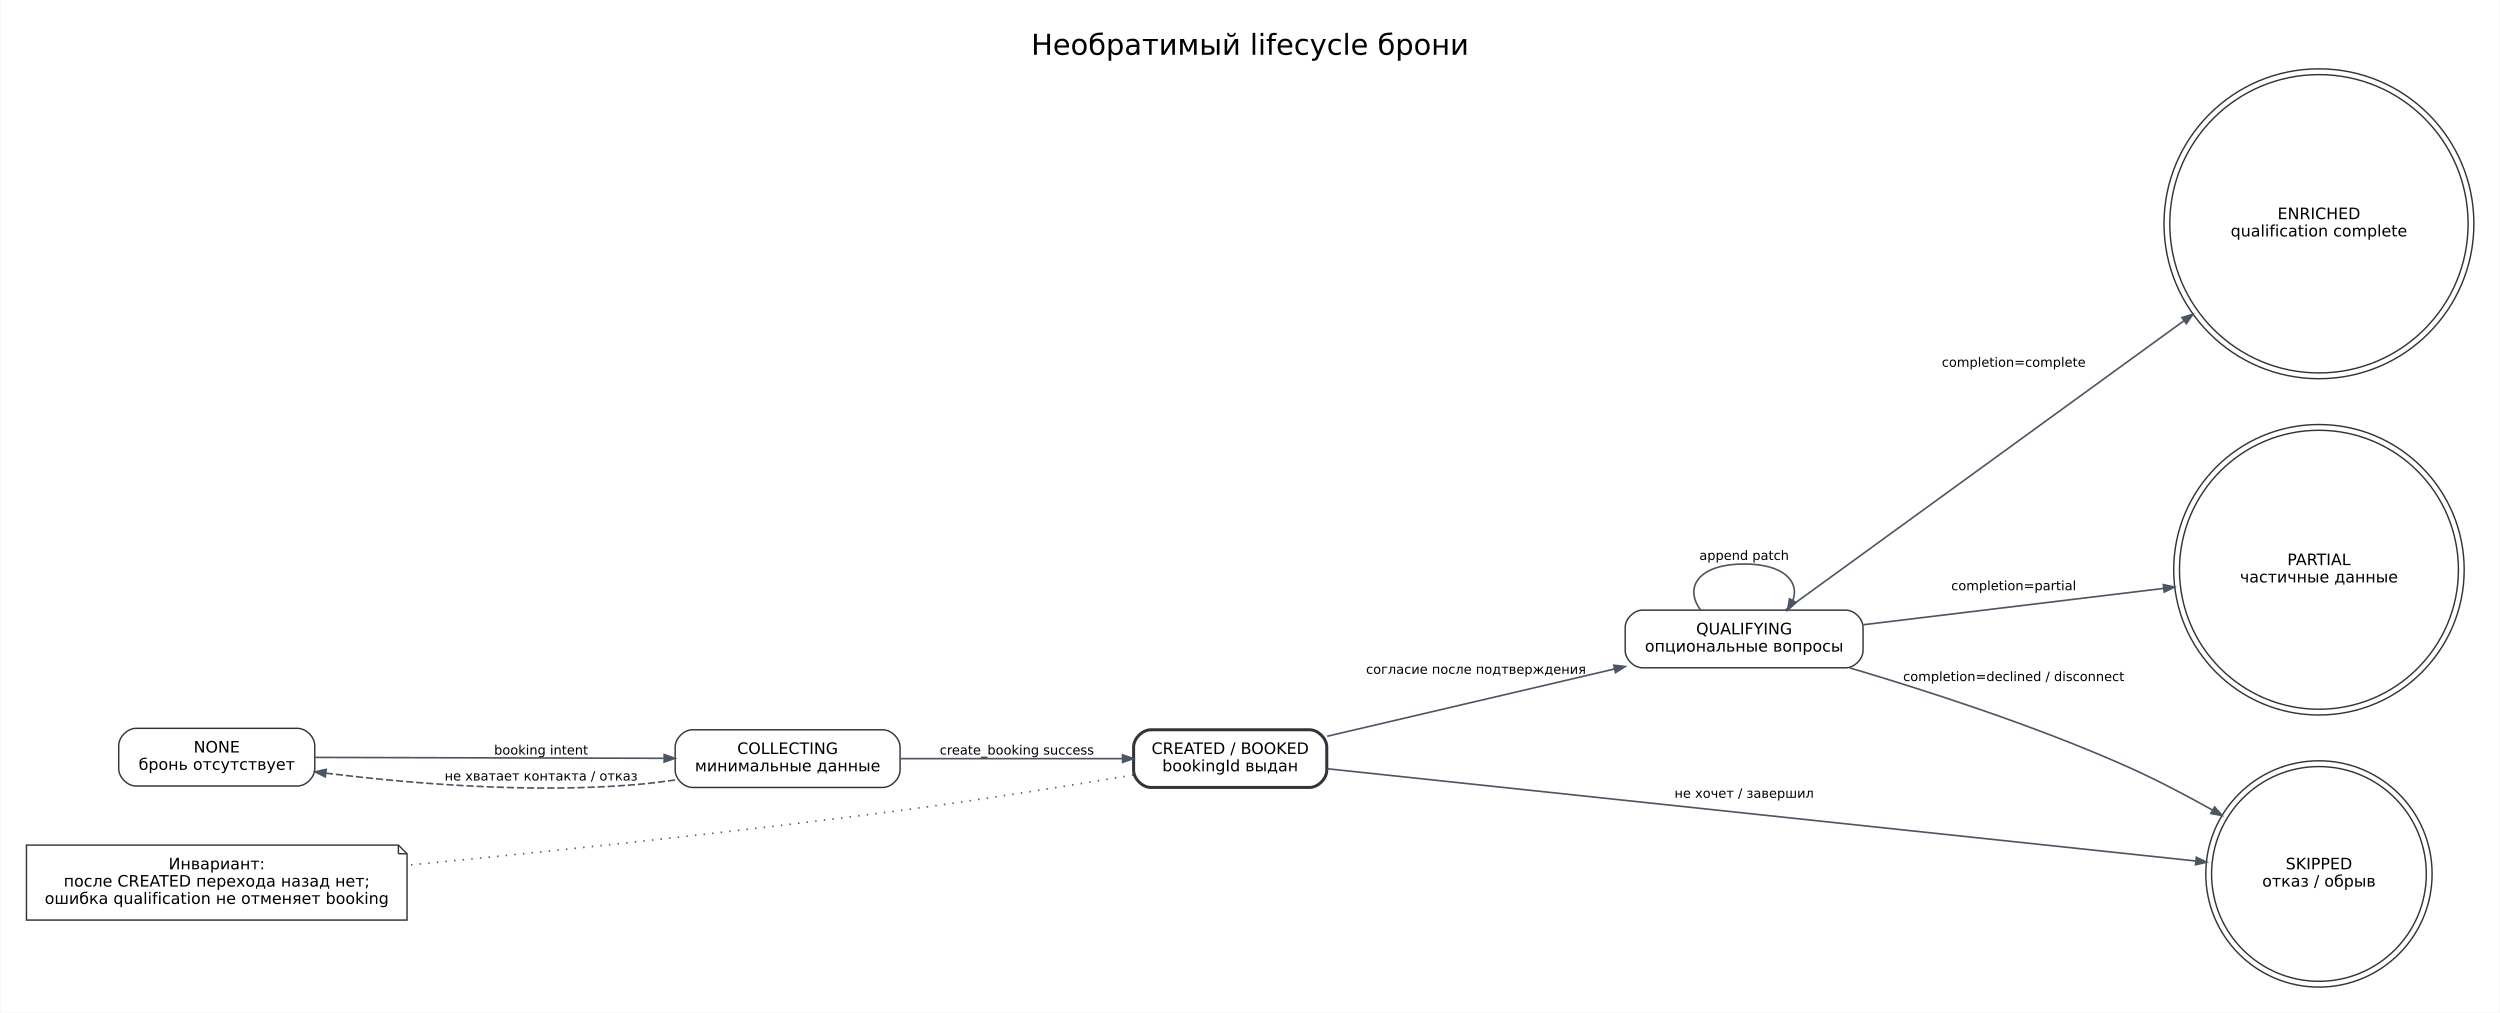
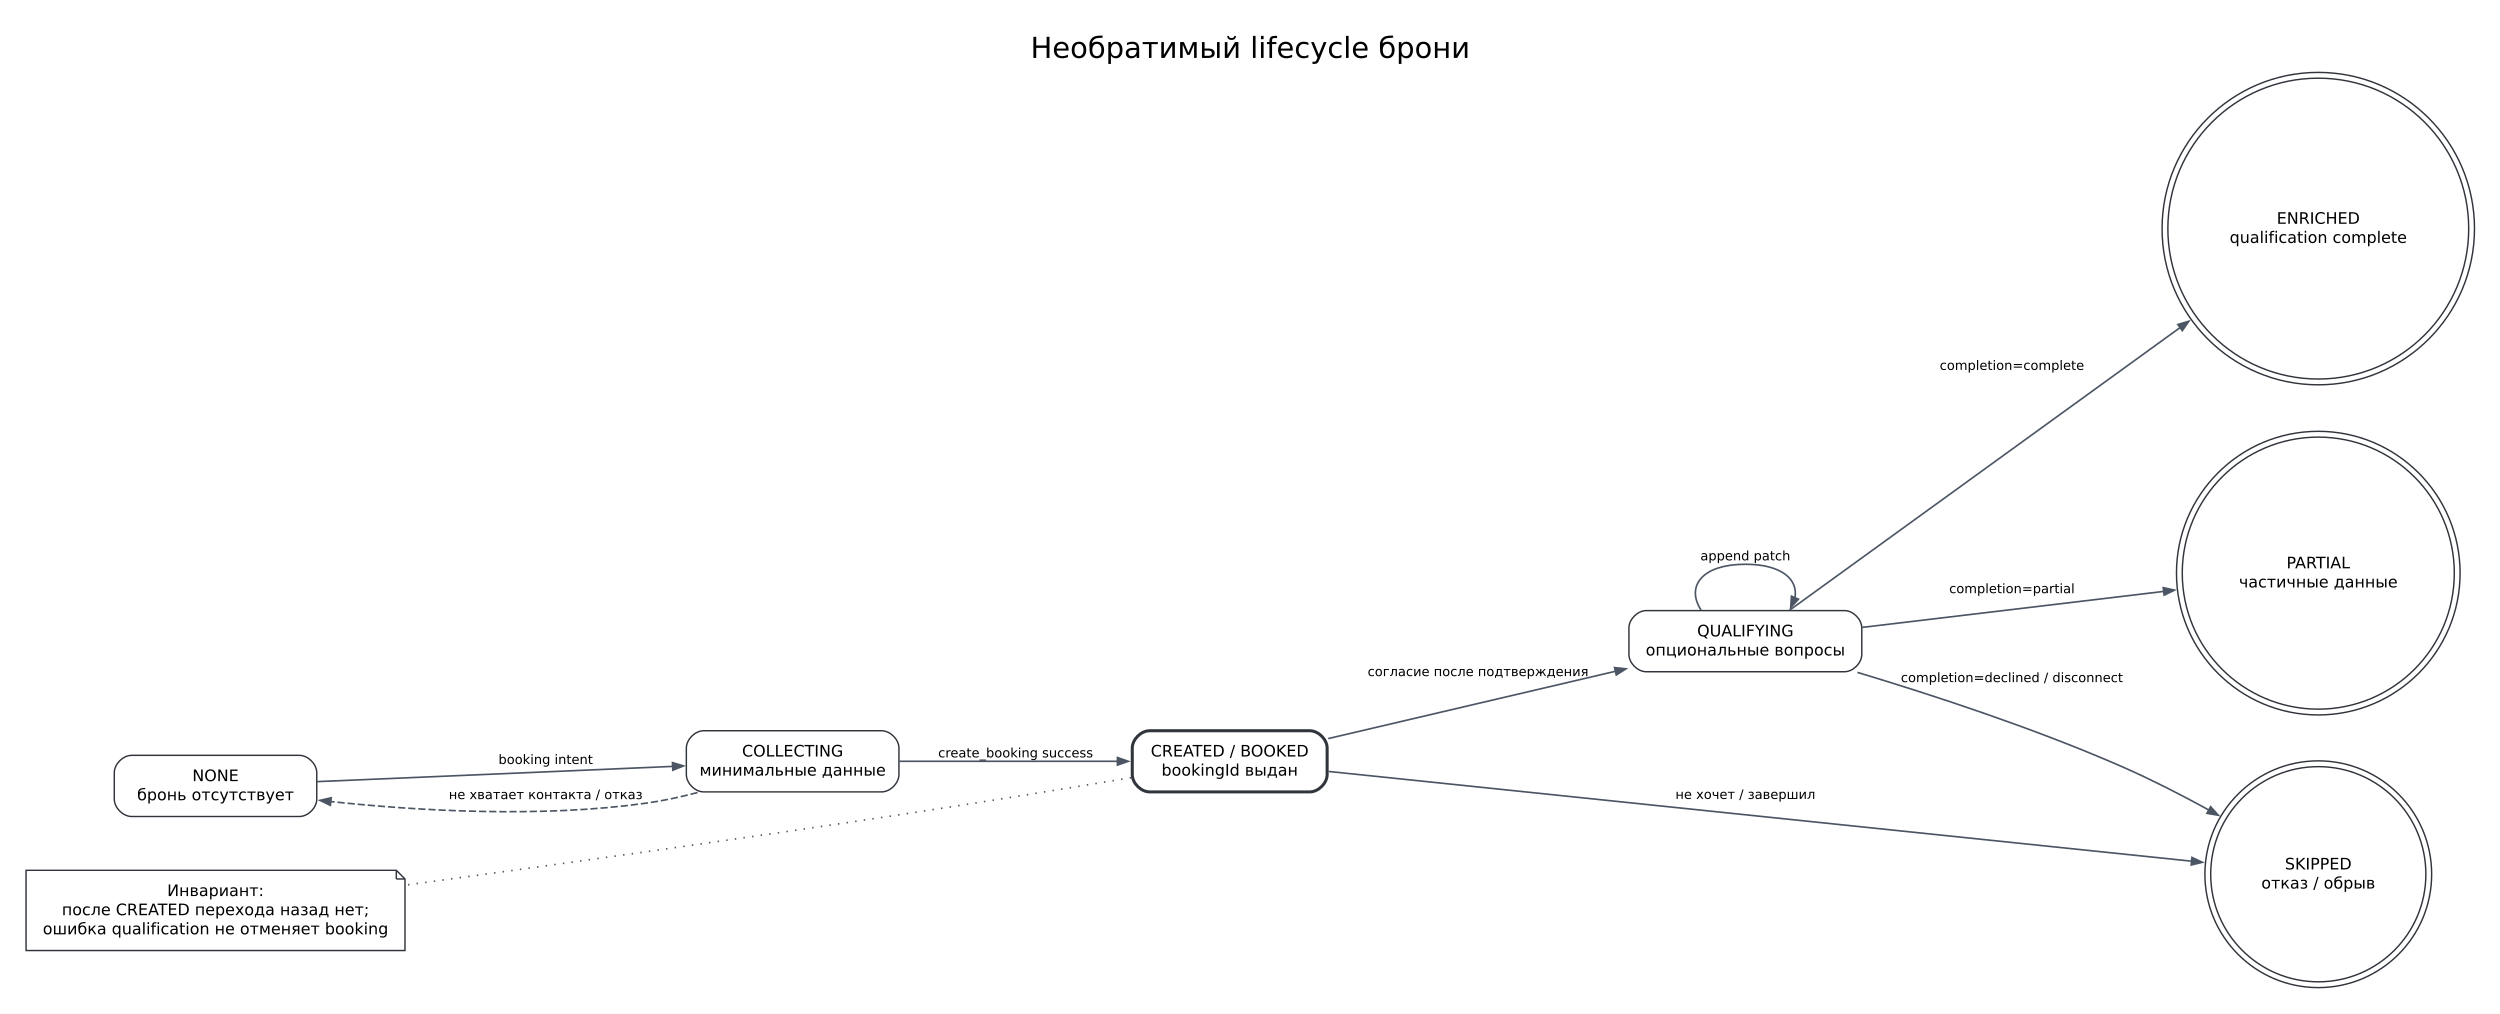
- <svg xmlns="http://www.w3.org/2000/svg" width="1733pt" height="702pt" viewBox="0.00 0.00 1733.48 702.48">
-   <g id="graph0" class="graph" transform="scale(1 1) rotate(0) translate(18 684.48)">
-     <polygon fill="white" stroke="transparent" points="-18,18 -18,-684.48 1715.48,-684.48 1715.48,18 -18,18" />
-     <text text-anchor="middle" x="848.74" y="-646.48" font-family="DejaVu Sans" font-size="20.00">Необратимый lifecycle брони</text>
+ <svg xmlns="http://www.w3.org/2000/svg" width="1727pt" height="700pt" viewBox="0.00 0.00 1727.00 700.00">
+   <g id="graph0" class="graph" transform="scale(1 1) rotate(0) translate(18 682.24)">
+     <polygon fill="white" stroke="none" points="-18,18 -18,-682.24 1709.38,-682.24 1709.38,18 -18,18" />
+     <text xml:space="preserve" text-anchor="middle" x="845.69" y="-642.24" font-family="DejaVu Sans" font-size="20.00">Необратимый lifecycle брони</text>
    <g id="node1" class="node">
-       <path fill="white" stroke="#30343b" d="M188,-179.25C188,-179.25 76,-179.25 76,-179.25 70,-179.25 64,-173.25 64,-167.25 64,-167.25 64,-151.25 64,-151.25 64,-145.25 70,-139.25 76,-139.25 76,-139.25 188,-139.25 188,-139.25 194,-139.25 200,-145.25 200,-151.25 200,-151.25 200,-167.25 200,-167.25 200,-173.25 194,-179.25 188,-179.25" />
-       <text text-anchor="middle" x="132" y="-162.45" font-family="DejaVu Sans" font-size="11.00">NONE</text>
-       <text text-anchor="middle" x="132" y="-150.45" font-family="DejaVu Sans" font-size="11.00">бронь отсутствует</text>
+       <path fill="white" stroke="#30343b" d="M188.82,-160.44C188.82,-160.44 72.95,-160.44 72.95,-160.44 66.95,-160.44 60.95,-154.44 60.95,-148.44 60.95,-148.44 60.95,-130.2 60.95,-130.2 60.95,-124.2 66.95,-118.2 72.95,-118.2 72.95,-118.2 188.82,-118.2 188.82,-118.2 194.82,-118.2 200.82,-124.2 200.82,-130.2 200.82,-130.2 200.82,-148.44 200.82,-148.44 200.82,-154.44 194.82,-160.44 188.82,-160.44" />
+       <text xml:space="preserve" text-anchor="middle" x="130.89" y="-142.62" font-family="DejaVu Sans" font-size="11.00">NONE</text>
+       <text xml:space="preserve" text-anchor="middle" x="130.89" y="-129.42" font-family="DejaVu Sans" font-size="11.00">бронь отсутствует</text>
    </g>
    <g id="node2" class="node">
-       <path fill="white" stroke="#30343b" d="M594,-178.25C594,-178.25 462,-178.25 462,-178.25 456,-178.25 450,-172.25 450,-166.25 450,-166.25 450,-150.25 450,-150.25 450,-144.25 456,-138.25 462,-138.25 462,-138.25 594,-138.25 594,-138.25 600,-138.25 606,-144.25 606,-150.25 606,-150.25 606,-166.25 606,-166.25 606,-172.25 600,-178.25 594,-178.25" />
-       <text text-anchor="middle" x="528" y="-161.45" font-family="DejaVu Sans" font-size="11.00">COLLECTING</text>
-       <text text-anchor="middle" x="528" y="-149.45" font-family="DejaVu Sans" font-size="11.00">минимальные данные</text>
+       <path fill="white" stroke="#30343b" d="M590.99,-177.44C590.99,-177.44 468.13,-177.44 468.13,-177.44 462.13,-177.44 456.13,-171.44 456.13,-165.44 456.13,-165.44 456.13,-147.2 456.13,-147.2 456.13,-141.2 462.13,-135.2 468.13,-135.2 468.13,-135.2 590.99,-135.2 590.99,-135.2 596.99,-135.2 602.99,-141.2 602.99,-147.2 602.99,-147.2 602.99,-165.44 602.99,-165.44 602.99,-171.44 596.99,-177.44 590.99,-177.44" />
+       <text xml:space="preserve" text-anchor="middle" x="529.56" y="-159.62" font-family="DejaVu Sans" font-size="11.00">COLLECTING</text>
+       <text xml:space="preserve" text-anchor="middle" x="529.56" y="-146.42" font-family="DejaVu Sans" font-size="11.00">минимальные данные</text>
    </g>
    <g id="edge1" class="edge">
-       <path fill="none" stroke="#4b5563" stroke-width="1.15" d="M200.28,-159.08C267.08,-158.91 369.7,-158.65 442.08,-158.46" />
-       <polygon fill="#4b5563" stroke="#4b5563" stroke-width="1.15" points="442.37,-161.09 449.86,-158.44 442.36,-155.84 442.37,-161.09" />
-       <text text-anchor="middle" x="357" y="-161.05" font-family="DejaVu Sans" font-size="9.00">booking intent</text>
+       <path fill="none" stroke="#4b5563" stroke-width="1.15" d="M200.98,-142.29C269.42,-145.22 374.22,-149.71 446.77,-152.82" />
+       <polygon fill="#4b5563" stroke="#4b5563" stroke-width="1.15" points="446.55,-155.44 454.16,-153.14 446.78,-150.19 446.55,-155.44" />
+       <text xml:space="preserve" text-anchor="middle" x="358.95" y="-154.47" font-family="DejaVu Sans" font-size="9.00">booking intent</text>
    </g>
    <g id="edge3" class="edge">
-       <path fill="none" stroke="#4b5563" stroke-width="1.15" stroke-dasharray="5,2" d="M449.95,-143.4C440.9,-142.1 431.76,-141 423,-140.25 349.99,-133.97 266.49,-140.93 207.89,-148.13" />
-       <polygon fill="#4b5563" stroke="#4b5563" stroke-width="1.15" points="207.27,-145.56 200.15,-149.1 207.92,-150.77 207.27,-145.56" />
-       <text text-anchor="middle" x="357" y="-143.05" font-family="DejaVu Sans" font-size="9.00">не хватает контакта / отказ</text>
+       <path fill="none" stroke="#4b5563" stroke-width="1.15" stroke-dasharray="5,2" d="M463.88,-134.75C452.42,-131.75 440.52,-129.14 429.13,-127.52 355.44,-117.07 270.53,-122.12 210.38,-128.54" />
+       <polygon fill="#4b5563" stroke="#4b5563" stroke-width="1.15" points="210.21,-125.92 203.04,-129.35 210.79,-131.13 210.21,-125.92" />
+       <text xml:space="preserve" text-anchor="middle" x="358.95" y="-130.22" font-family="DejaVu Sans" font-size="9.00">не хватает контакта / отказ</text>
    </g>
    <g id="node3" class="node">
-       <path fill="white" stroke="#30343b" stroke-width="2.1" d="M890,-178.25C890,-178.25 780,-178.25 780,-178.25 774,-178.25 768,-172.25 768,-166.25 768,-166.25 768,-150.25 768,-150.25 768,-144.25 774,-138.25 780,-138.25 780,-138.25 890,-138.25 890,-138.25 896,-138.25 902,-144.25 902,-150.25 902,-150.25 902,-166.25 902,-166.25 902,-172.25 896,-178.25 890,-178.25" />
-       <text text-anchor="middle" x="835" y="-161.45" font-family="DejaVu Sans" font-size="11.00">CREATED / BOOKED</text>
-       <text text-anchor="middle" x="835" y="-149.45" font-family="DejaVu Sans" font-size="11.00">bookingId выдан</text>
+       <path fill="white" stroke="#30343b" stroke-width="2.1" d="M886.79,-177.44C886.79,-177.44 776.17,-177.44 776.17,-177.44 770.17,-177.44 764.17,-171.44 764.17,-165.44 764.17,-165.44 764.17,-147.2 764.17,-147.2 764.17,-141.2 770.17,-135.2 776.17,-135.2 776.17,-135.2 886.79,-135.2 886.79,-135.2 892.79,-135.2 898.79,-141.2 898.79,-147.2 898.79,-147.2 898.79,-165.44 898.79,-165.44 898.79,-171.44 892.79,-177.44 886.79,-177.44" />
+       <text xml:space="preserve" text-anchor="middle" x="831.48" y="-159.62" font-family="DejaVu Sans" font-size="11.00">CREATED / BOOKED</text>
+       <text xml:space="preserve" text-anchor="middle" x="831.48" y="-146.42" font-family="DejaVu Sans" font-size="11.00">bookingId выдан</text>
    </g>
    <g id="edge2" class="edge">
-       <path fill="none" stroke="#4b5563" stroke-width="1.15" d="M606.36,-158.25C653.59,-158.25 713.63,-158.25 760.19,-158.25" />
-       <polygon fill="#4b5563" stroke="#4b5563" stroke-width="1.15" points="760.34,-160.87 767.84,-158.25 760.34,-155.62 760.34,-160.87" />
-       <text text-anchor="middle" x="687" y="-161.05" font-family="DejaVu Sans" font-size="9.00">create_booking success</text>
+       <path fill="none" stroke="#4b5563" stroke-width="1.15" d="M603.16,-156.32C648.83,-156.32 707.69,-156.32 754.07,-156.32" />
+       <polygon fill="#4b5563" stroke="#4b5563" stroke-width="1.15" points="753.93,-158.95 761.43,-156.32 753.93,-153.7 753.93,-158.95" />
+       <text xml:space="preserve" text-anchor="middle" x="683.58" y="-159.02" font-family="DejaVu Sans" font-size="9.00">create_booking success</text>
    </g>
    <g id="node4" class="node">
-       <path fill="white" stroke="#30343b" d="M1262,-261.25C1262,-261.25 1121,-261.25 1121,-261.25 1115,-261.25 1109,-255.25 1109,-249.25 1109,-249.25 1109,-233.25 1109,-233.25 1109,-227.25 1115,-221.25 1121,-221.25 1121,-221.25 1262,-221.25 1262,-221.25 1268,-221.25 1274,-227.25 1274,-233.25 1274,-233.25 1274,-249.25 1274,-249.25 1274,-255.25 1268,-261.25 1262,-261.25" />
-       <text text-anchor="middle" x="1191.5" y="-244.45" font-family="DejaVu Sans" font-size="11.00">QUALIFYING</text>
-       <text text-anchor="middle" x="1191.5" y="-232.45" font-family="DejaVu Sans" font-size="11.00">опциональные вопросы</text>
+       <path fill="white" stroke="#30343b" d="M1256.12,-260.44C1256.12,-260.44 1119.27,-260.44 1119.27,-260.44 1113.27,-260.44 1107.27,-254.44 1107.27,-248.44 1107.27,-248.44 1107.27,-230.2 1107.27,-230.2 1107.27,-224.2 1113.27,-218.2 1119.27,-218.2 1119.27,-218.2 1256.12,-218.2 1256.12,-218.2 1262.12,-218.2 1268.12,-224.2 1268.12,-230.2 1268.12,-230.2 1268.12,-248.44 1268.12,-248.44 1268.12,-254.44 1262.12,-260.44 1256.12,-260.44" />
+       <text xml:space="preserve" text-anchor="middle" x="1187.7" y="-242.62" font-family="DejaVu Sans" font-size="11.00">QUALIFYING</text>
+       <text xml:space="preserve" text-anchor="middle" x="1187.7" y="-229.42" font-family="DejaVu Sans" font-size="11.00">опциональные вопросы</text>
    </g>
    <g id="edge4" class="edge">
-       <path fill="none" stroke="#4b5563" stroke-width="1.15" d="M902.26,-173.76C958.49,-186.93 1039.66,-205.93 1101.55,-220.42" />
-       <polygon fill="#4b5563" stroke="#4b5563" stroke-width="1.15" points="1101.09,-223.01 1108.99,-222.16 1102.29,-217.9 1101.09,-223.01" />
-       <text text-anchor="middle" x="1005.5" y="-217.05" font-family="DejaVu Sans" font-size="9.00">согласие после подтверждения</text>
+       <path fill="none" stroke="#4b5563" stroke-width="1.15" d="M899.52,-172.03C955.73,-185.2 1036.43,-204.11 1097.98,-218.54" />
+       <polygon fill="#4b5563" stroke="#4b5563" stroke-width="1.15" points="1097.32,-221.08 1105.22,-220.23 1098.52,-215.97 1097.32,-221.08" />
+       <text xml:space="preserve" text-anchor="middle" x="1003.03" y="-215.18" font-family="DejaVu Sans" font-size="9.00">согласие после подтверждения</text>
    </g>
    <g id="node7" class="node">
-       <ellipse fill="white" stroke="#30343b" cx="1590.24" cy="-78.25" rx="74.48" ry="74.48" />
-       <ellipse fill="none" stroke="#30343b" cx="1590.24" cy="-78.25" rx="78.49" ry="78.49" />
-       <text text-anchor="middle" x="1590.24" y="-81.45" font-family="DejaVu Sans" font-size="11.00">SKIPPED</text>
-       <text text-anchor="middle" x="1590.24" y="-69.45" font-family="DejaVu Sans" font-size="11.00">отказ / обрыв</text>
+       <ellipse fill="white" stroke="#30343b" cx="1583.47" cy="-78.32" rx="74.32" ry="74.32" />
+       <ellipse fill="none" stroke="#30343b" cx="1583.47" cy="-78.32" rx="78.32" ry="78.32" />
+       <text xml:space="preserve" text-anchor="middle" x="1583.47" y="-81.62" font-family="DejaVu Sans" font-size="11.00">SKIPPED</text>
+       <text xml:space="preserve" text-anchor="middle" x="1583.47" y="-68.42" font-family="DejaVu Sans" font-size="11.00">отказ / обрыв</text>
    </g>
    <g id="edge5" class="edge">
-       <path fill="none" stroke="#4b5563" stroke-width="1.15" d="M902.18,-151.22C1039.16,-136.67 1353.55,-103.28 1504.85,-87.21" />
-       <polygon fill="#4b5563" stroke="#4b5563" stroke-width="1.15" points="1505.19,-89.81 1512.37,-86.41 1504.64,-84.59 1505.19,-89.81" />
-       <text text-anchor="middle" x="1191.5" y="-131.05" font-family="DejaVu Sans" font-size="9.00">не хочет / завершил</text>
+       <path fill="none" stroke="#4b5563" stroke-width="1.15" d="M899.7,-149.33C1036.12,-135.15 1345.34,-102.99 1496.3,-87.29" />
+       <polygon fill="#4b5563" stroke="#4b5563" stroke-width="1.15" points="1496.21,-89.93 1503.4,-86.55 1495.67,-84.71 1496.21,-89.93" />
+       <text xml:space="preserve" text-anchor="middle" x="1187.7" y="-130.32" font-family="DejaVu Sans" font-size="9.00">не хочет / завершил</text>
    </g>
    <g id="node8" class="node">
-       <polygon fill="white" stroke="#30343b" points="258,-98.25 0,-98.25 0,-46.25 264,-46.25 264,-92.25 258,-98.25" />
-       <polyline fill="none" stroke="#30343b" points="258,-98.25 258,-92.25 " />
-       <polyline fill="none" stroke="#30343b" points="264,-92.25 258,-92.25 " />
-       <text text-anchor="middle" x="132" y="-81.45" font-family="DejaVu Sans" font-size="11.00">Инвариант:</text>
-       <text text-anchor="middle" x="132" y="-69.45" font-family="DejaVu Sans" font-size="11.00">после CREATED перехода назад нет;</text>
-       <text text-anchor="middle" x="132" y="-57.45" font-family="DejaVu Sans" font-size="11.00">ошибка qualification не отменяет booking</text>
+       <polygon fill="white" stroke="#30343b" points="255.77,-81.04 0,-81.04 0,-25.6 261.77,-25.6 261.77,-75.04 255.77,-81.04" />
+       <polyline fill="none" stroke="#30343b" points="255.77,-81.04 255.77,-75.04" />
+       <polyline fill="none" stroke="#30343b" points="261.77,-75.04 255.77,-75.04" />
+       <text xml:space="preserve" text-anchor="middle" x="130.89" y="-63.22" font-family="DejaVu Sans" font-size="11.00">Инвариант:</text>
+       <text xml:space="preserve" text-anchor="middle" x="130.89" y="-50.02" font-family="DejaVu Sans" font-size="11.00">после CREATED перехода назад нет;</text>
+       <text xml:space="preserve" text-anchor="middle" x="130.89" y="-36.82" font-family="DejaVu Sans" font-size="11.00">ошибка qualification не отменяет booking</text>
    </g>
    <g id="edge10" class="edge">
-       <path fill="none" stroke="#4b5563" stroke-width="1.15" stroke-dasharray="1,5" d="M767.78,-146.87C722.35,-139.29 660.63,-129.44 606,-122.25 490.77,-107.07 359.27,-93.47 264.22,-84.29" />
+       <path fill="none" stroke="#4b5563" stroke-width="1.15" stroke-dasharray="1,5" d="M763.35,-145.01C718.08,-137.47 656.99,-127.5 602.99,-119.32 487.95,-101.91 356.86,-83.68 262.23,-70.8" />
    </g>
    <g id="edge6" class="edge">
-       <path fill="none" stroke="#4b5563" stroke-width="1.15" d="M1161.33,-261.26C1149.66,-277.05 1159.71,-293.25 1191.5,-293.25 1218.82,-293.25 1230.09,-281.28 1225.31,-267.9" />
-       <polygon fill="#4b5563" stroke="#4b5563" stroke-width="1.15" points="1227.58,-266.58 1221.67,-261.26 1222.97,-269.1 1227.58,-266.58" />
-       <text text-anchor="middle" x="1191.5" y="-296.05" font-family="DejaVu Sans" font-size="9.00">append patch</text>
+       <path fill="none" stroke="#4b5563" stroke-width="1.15" d="M1157.07,-260.87C1146.74,-276.64 1156.95,-292.44 1187.7,-292.44 1212.92,-292.44 1224.33,-281.81 1221.91,-269.29" />
+       <polygon fill="#4b5563" stroke="#4b5563" stroke-width="1.15" points="1224.36,-268.35 1219.01,-262.48 1219.53,-270.4 1224.36,-268.35" />
+       <text xml:space="preserve" text-anchor="middle" x="1187.7" y="-295.14" font-family="DejaVu Sans" font-size="9.00">append patch</text>
    </g>
    <g id="node5" class="node">
-       <ellipse fill="white" stroke="#30343b" cx="1590.24" cy="-529.25" rx="103.47" ry="103.47" />
-       <ellipse fill="none" stroke="#30343b" cx="1590.24" cy="-529.25" rx="107.48" ry="107.48" />
-       <text text-anchor="middle" x="1590.24" y="-532.45" font-family="DejaVu Sans" font-size="11.00">ENRICHED</text>
-       <text text-anchor="middle" x="1590.24" y="-520.45" font-family="DejaVu Sans" font-size="11.00">qualification complete</text>
+       <ellipse fill="white" stroke="#30343b" cx="1583.47" cy="-524.32" rx="103.91" ry="103.91" />
+       <ellipse fill="none" stroke="#30343b" cx="1583.47" cy="-524.32" rx="107.91" ry="107.91" />
+       <text xml:space="preserve" text-anchor="middle" x="1583.47" y="-527.62" font-family="DejaVu Sans" font-size="11.00">ENRICHED</text>
+       <text xml:space="preserve" text-anchor="middle" x="1583.47" y="-514.42" font-family="DejaVu Sans" font-size="11.00">qualification complete</text>
    </g>
    <g id="edge7" class="edge">
-       <path fill="none" stroke="#4b5563" stroke-width="1.15" d="M1220.08,-261.27C1276.43,-302.17 1406.97,-396.94 1496.69,-462.06" />
-       <polygon fill="#4b5563" stroke="#4b5563" stroke-width="1.15" points="1495.2,-464.22 1502.81,-466.5 1498.28,-459.97 1495.2,-464.22" />
-       <text text-anchor="middle" x="1378.5" y="-430.05" font-family="DejaVu Sans" font-size="9.00">completion=complete</text>
+       <path fill="none" stroke="#4b5563" stroke-width="1.15" d="M1218.29,-260.75C1274.83,-301.67 1400.38,-392.53 1488.17,-456.07" />
+       <polygon fill="#4b5563" stroke="#4b5563" stroke-width="1.15" points="1486.46,-458.07 1494.07,-460.34 1489.53,-453.82 1486.46,-458.07" />
+       <text xml:space="preserve" text-anchor="middle" x="1371.84" y="-426.7" font-family="DejaVu Sans" font-size="9.00">completion=complete</text>
    </g>
    <g id="node6" class="node">
-       <ellipse fill="white" stroke="#30343b" cx="1590.24" cy="-289.25" rx="96.75" ry="96.75" />
-       <ellipse fill="none" stroke="#30343b" cx="1590.24" cy="-289.25" rx="100.75" ry="100.75" />
-       <text text-anchor="middle" x="1590.24" y="-292.45" font-family="DejaVu Sans" font-size="11.00">PARTIAL</text>
-       <text text-anchor="middle" x="1590.24" y="-280.45" font-family="DejaVu Sans" font-size="11.00">частичные данные</text>
+       <ellipse fill="white" stroke="#30343b" cx="1583.47" cy="-286.32" rx="93.96" ry="93.96" />
+       <ellipse fill="none" stroke="#30343b" cx="1583.47" cy="-286.32" rx="97.96" ry="97.96" />
+       <text xml:space="preserve" text-anchor="middle" x="1583.47" y="-289.62" font-family="DejaVu Sans" font-size="11.00">PARTIAL</text>
+       <text xml:space="preserve" text-anchor="middle" x="1583.47" y="-276.42" font-family="DejaVu Sans" font-size="11.00">частичные данные</text>
    </g>
    <g id="edge8" class="edge">
-       <path fill="none" stroke="#4b5563" stroke-width="1.15" d="M1274.22,-251.13C1334.51,-258.43 1417.08,-268.42 1482.56,-276.34" />
-       <polygon fill="#4b5563" stroke="#4b5563" stroke-width="1.15" points="1482.29,-278.95 1490.06,-277.25 1482.93,-273.74 1482.29,-278.95" />
-       <text text-anchor="middle" x="1378.5" y="-275.05" font-family="DejaVu Sans" font-size="9.00">completion=partial</text>
+       <path fill="none" stroke="#4b5563" stroke-width="1.15" d="M1268.38,-248.84C1328.37,-256 1411.19,-265.88 1476.72,-273.7" />
+       <polygon fill="#4b5563" stroke="#4b5563" stroke-width="1.15" points="1476.36,-276.3 1484.12,-274.59 1476.98,-271.09 1476.36,-276.3" />
+       <text xml:space="preserve" text-anchor="middle" x="1371.84" y="-272.48" font-family="DejaVu Sans" font-size="9.00">completion=partial</text>
    </g>
    <g id="edge9" class="edge">
-       <path fill="none" stroke="#4b5563" stroke-width="1.15" d="M1264.63,-221.21C1318.39,-205.31 1393.07,-181.16 1456,-153.25 1476.08,-144.34 1497.1,-133.36 1516.35,-122.57" />
-       <polygon fill="#4b5563" stroke="#4b5563" stroke-width="1.15" points="1517.84,-124.74 1523.08,-118.76 1515.26,-120.17 1517.84,-124.74" />
-       <text text-anchor="middle" x="1378.5" y="-212.05" font-family="DejaVu Sans" font-size="9.00">completion=declined / disconnect</text>
+       <path fill="none" stroke="#4b5563" stroke-width="1.15" d="M1265.12,-217.74C1317.63,-201.95 1388.45,-178.73 1448.56,-152.32 1468.24,-143.68 1488.87,-133.1 1507.87,-122.68" />
+       <polygon fill="#4b5563" stroke="#4b5563" stroke-width="1.15" points="1509.09,-125 1514.38,-119.07 1506.55,-120.41 1509.09,-125" />
+       <text xml:space="preserve" text-anchor="middle" x="1371.84" y="-211.01" font-family="DejaVu Sans" font-size="9.00">completion=declined / disconnect</text>
    </g>
  </g>
</svg>
